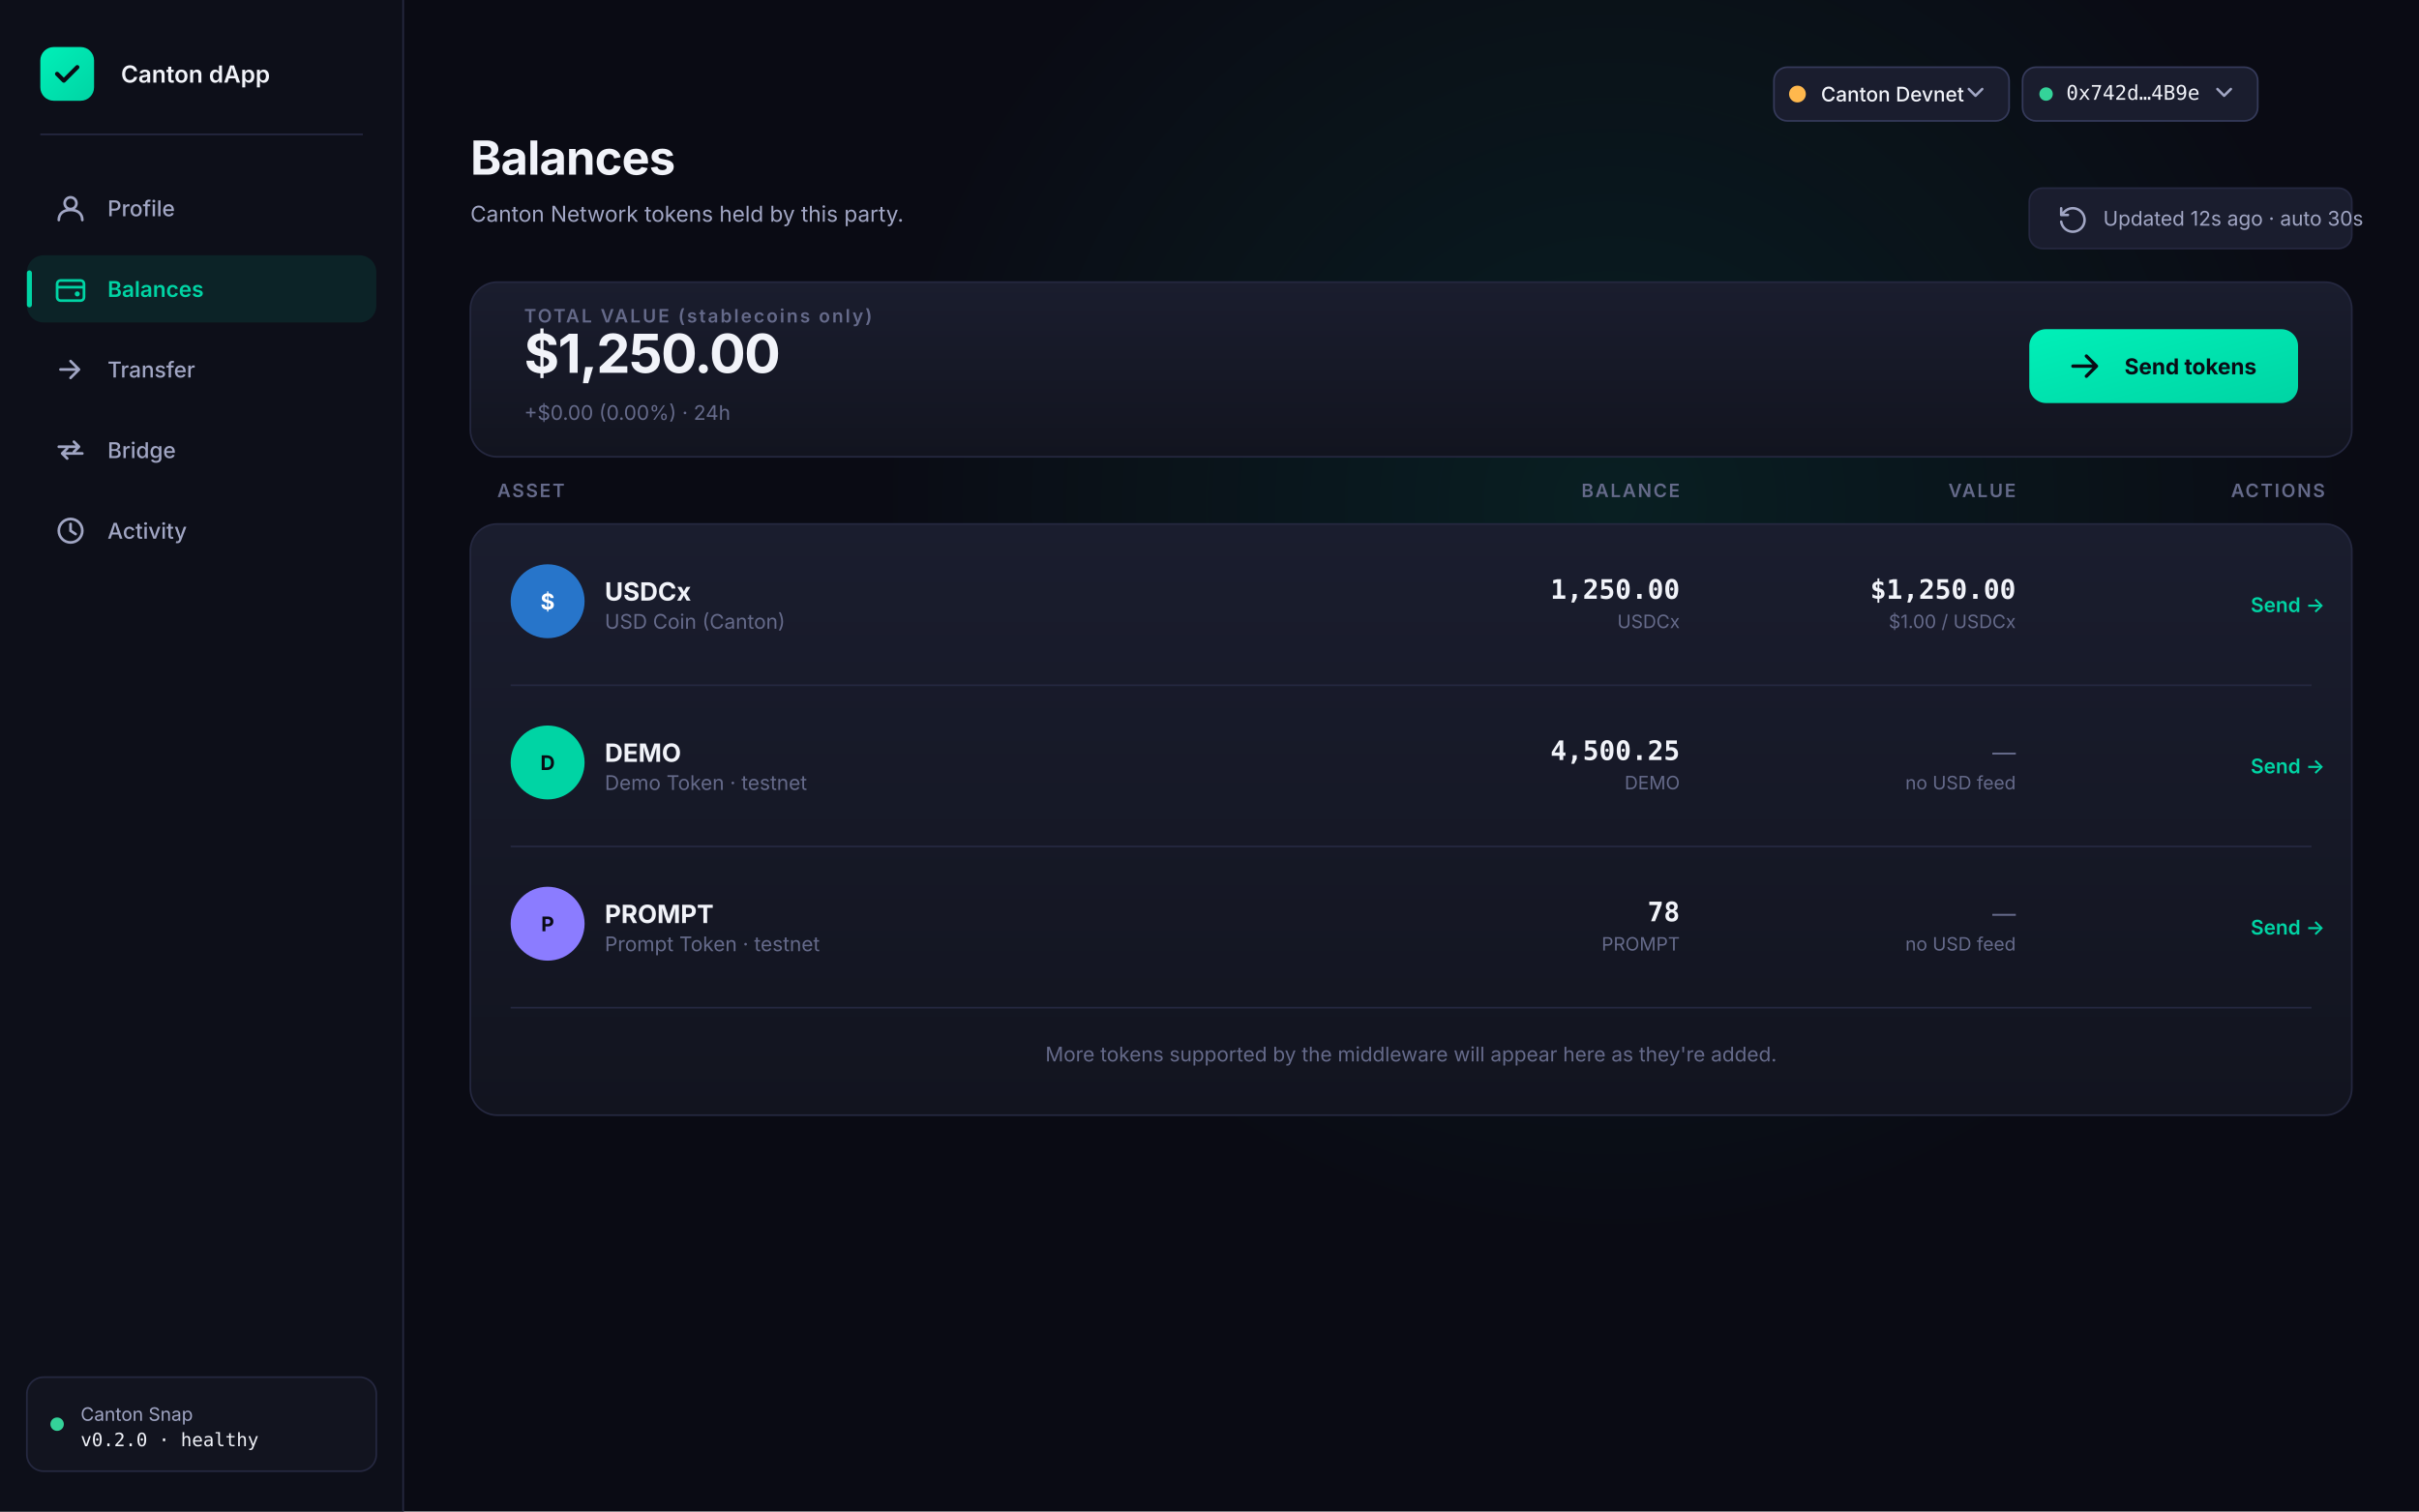
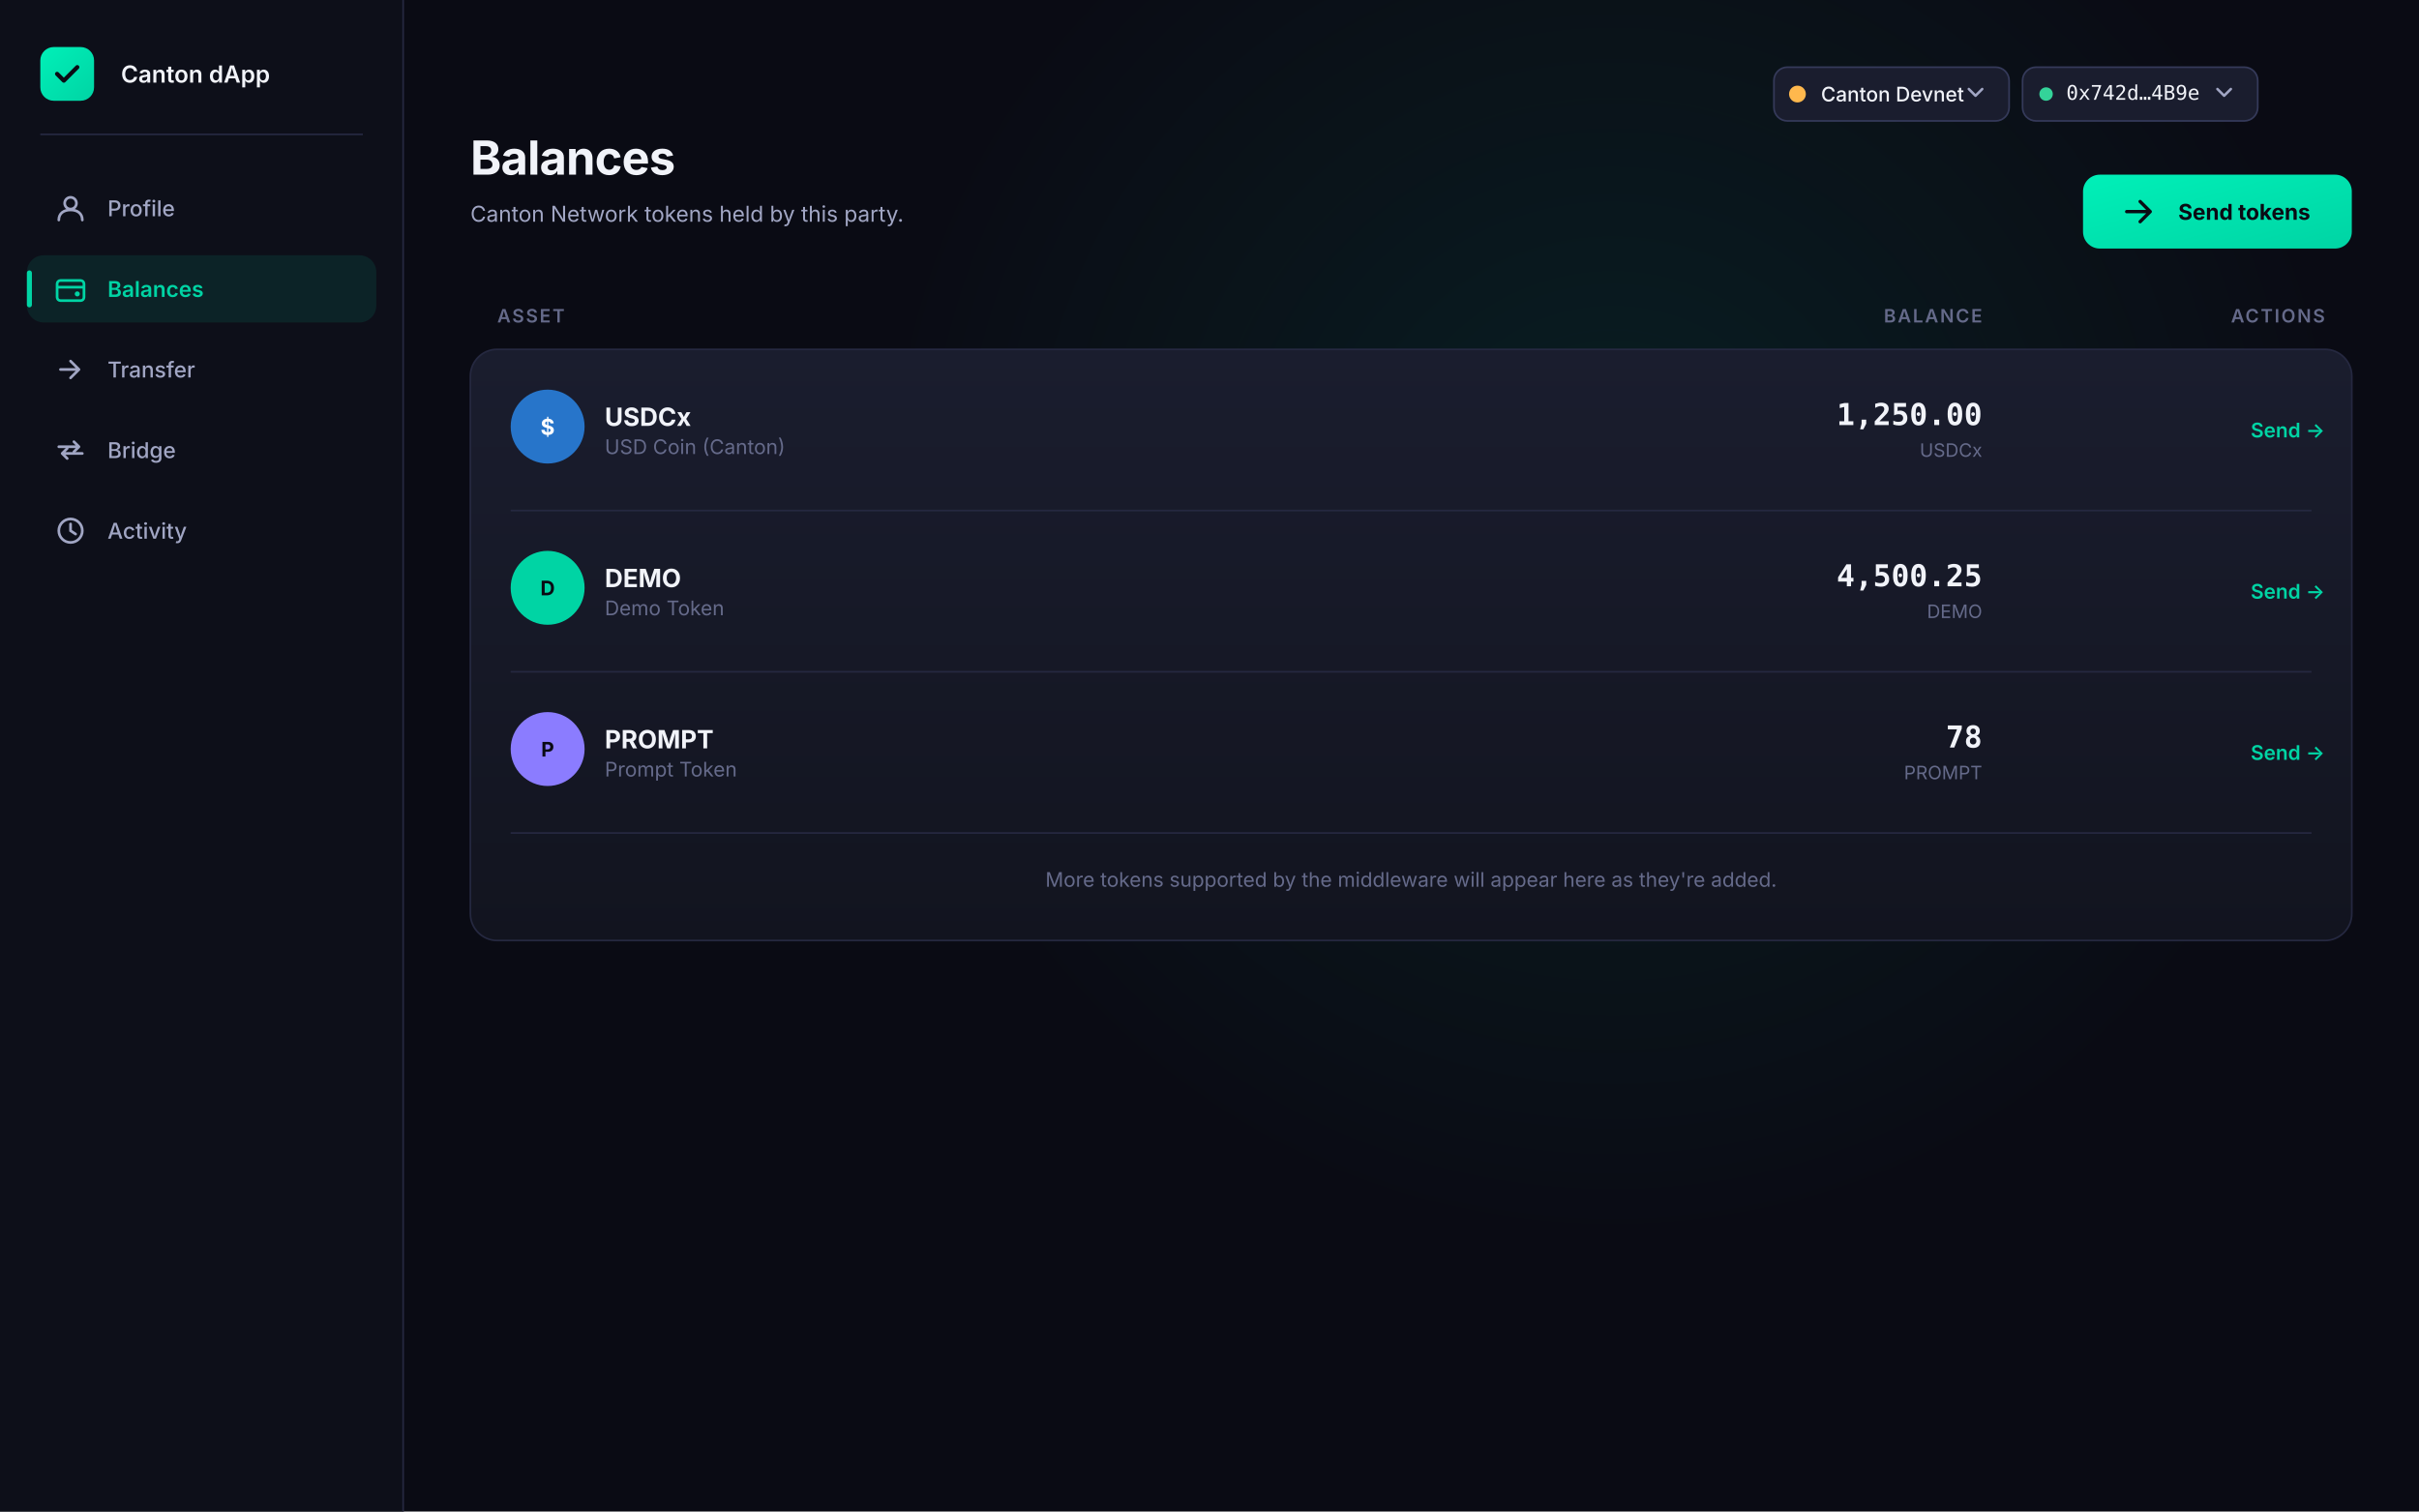
<svg xmlns="http://www.w3.org/2000/svg" width="1440" height="900" viewBox="0 0 1440 900" font-family="Inter, system-ui, sans-serif">
  <defs>
    <radialGradient id="orbBrand" cx="50%" cy="50%" r="50%">
      <stop offset="0%" stop-color="#00d4a4" stop-opacity="0.10" />
      <stop offset="100%" stop-color="#00d4a4" stop-opacity="0" />
    </radialGradient>
    <linearGradient id="cardBg" x1="0" y1="0" x2="0" y2="1">
      <stop offset="0%" stop-color="#1a1d2e" />
      <stop offset="100%" stop-color="#12141f" />
    </linearGradient>
    <linearGradient id="ctaFill" x1="0" y1="0" x2="1" y2="1">
      <stop offset="0%" stop-color="#00f0b8" />
      <stop offset="100%" stop-color="#00d4a4" />
    </linearGradient>
    <symbol id="icoProfile" viewBox="0 0 20 20">
      <circle cx="10" cy="7" r="3.5" stroke="currentColor" stroke-width="1.6" fill="none" />
      <path d="M3 17 C3 13 6 11 10 11 C14 11 17 13 17 17" stroke="currentColor" stroke-width="1.6" stroke-linecap="round" fill="none" />
    </symbol>
    <symbol id="icoBalances" viewBox="0 0 20 20">
      <rect x="2" y="5" width="16" height="12" rx="2" stroke="currentColor" stroke-width="1.6" fill="none" />
      <path d="M2 9 H18" stroke="currentColor" stroke-width="1.6" />
      <circle cx="14" cy="13" r="1.5" fill="currentColor" />
    </symbol>
    <symbol id="icoTransfer" viewBox="0 0 20 20">
      <path d="M4 10 H15 M10 5 L15 10 L10 15" stroke="currentColor" stroke-width="1.6" stroke-linecap="round" stroke-linejoin="round" fill="none" />
    </symbol>
    <symbol id="icoBridge" viewBox="0 0 20 20">
      <path d="M3 8 H15 M12 5 L15 8 L12 11" stroke="currentColor" stroke-width="1.6" stroke-linecap="round" stroke-linejoin="round" fill="none" />
      <path d="M17 12 H5 M8 15 L5 12 L8 9" stroke="currentColor" stroke-width="1.6" stroke-linecap="round" stroke-linejoin="round" fill="none" />
    </symbol>
    <symbol id="icoActivity" viewBox="0 0 20 20">
      <circle cx="10" cy="10" r="7" stroke="currentColor" stroke-width="1.6" fill="none" />
      <path d="M10 6 V10 L13 12" stroke="currentColor" stroke-width="1.6" stroke-linecap="round" fill="none" />
    </symbol>
  </defs>
  <rect width="1440" height="900" fill="#0a0b14" />
  <circle cx="960" cy="300" r="440" fill="url(#orbBrand)" />
  <g>
    <rect width="240" height="900" fill="#0d0f19" />
    <line x1="240" y1="0" x2="240" y2="900" stroke="#252840" />
    <g transform="translate(24, 28)">
      <rect width="32" height="32" rx="8" fill="url(#ctaFill)" />
      <path d="M10 16 L14 20 L22 12" stroke="#0a0b14" stroke-width="2.5" stroke-linecap="round" stroke-linejoin="round" fill="none" />
      <text x="48" y="16" font-size="14" font-weight="600" fill="#f1f3f9" dominant-baseline="middle">Canton dApp</text>
    </g>
    <line x1="24" y1="80" x2="216" y2="80" stroke="#252840" />
    <g font-size="13" font-weight="500" transform="translate(0, 104)">
      <g transform="translate(16, 0)">
        <g transform="translate(16, 10)" color="#a1a6c4">
          <use href="#icoProfile" width="20" height="20" />
        </g>
        <text x="48" y="20" fill="#a1a6c4" dominant-baseline="middle">Profile</text>
      </g>
      <g transform="translate(16, 48)">
        <rect width="208" height="40" rx="10" fill="#00d4a4" fill-opacity="0.1" />
        <rect width="3" height="22" y="9" rx="1.5" fill="#00d4a4" />
        <g transform="translate(16, 10)" color="#00d4a4">
          <use href="#icoBalances" width="20" height="20" />
        </g>
        <text x="48" y="20" fill="#00d4a4" font-weight="600" dominant-baseline="middle">Balances</text>
      </g>
      <g transform="translate(16, 96)">
        <g transform="translate(16, 10)" color="#a1a6c4">
          <use href="#icoTransfer" width="20" height="20" />
        </g>
        <text x="48" y="20" fill="#a1a6c4" dominant-baseline="middle">Transfer</text>
      </g>
      <g transform="translate(16, 144)">
        <g transform="translate(16, 10)" color="#a1a6c4">
          <use href="#icoBridge" width="20" height="20" />
        </g>
        <text x="48" y="20" fill="#a1a6c4" dominant-baseline="middle">Bridge</text>
      </g>
      <g transform="translate(16, 192)">
        <g transform="translate(16, 10)" color="#a1a6c4">
          <use href="#icoActivity" width="20" height="20" />
        </g>
        <text x="48" y="20" fill="#a1a6c4" dominant-baseline="middle">Activity</text>
      </g>
    </g>
-     <g transform="translate(16, 820)">
-       <rect width="208" height="56" rx="10" fill="#12141f" stroke="#252840" />
-       <circle cx="18" cy="28" r="4" fill="#34d399" />
-       <text x="32" y="22" font-size="11" fill="#a1a6c4" dominant-baseline="middle">Canton Snap</text>
-       <text x="32" y="38" font-size="11" font-family="JetBrains Mono, monospace" fill="#f1f3f9" dominant-baseline="middle">v0.2.0 · healthy</text>
-     </g>
  </g>
  <g transform="translate(1056, 40)">
    <rect width="140" height="32" rx="8" fill="#1a1d2e" stroke="#353a5a" />
    <circle cx="14" cy="16" r="5" fill="#ffb84d" />
    <text x="28" y="16" font-size="12" font-weight="500" fill="#f1f3f9" dominant-baseline="middle">Canton Devnet</text>
    <path d="M116 13 L120 17 L124 13" stroke="#a1a6c4" stroke-width="1.5" stroke-linecap="round" stroke-linejoin="round" fill="none" />
  </g>
  <g transform="translate(1204, 40)">
    <rect width="140" height="32" rx="8" fill="#1a1d2e" stroke="#353a5a" />
    <circle cx="14" cy="16" r="4" fill="#34d399" />
    <text x="26" y="16" font-size="12" font-family="JetBrains Mono, monospace" fill="#f1f3f9" dominant-baseline="middle">0x742d…4B9e</text>
    <path d="M116 13 L120 17 L124 13" stroke="#a1a6c4" stroke-width="1.5" stroke-linecap="round" stroke-linejoin="round" fill="none" />
  </g>
  <g transform="translate(280, 104)">
    <text font-size="28" font-weight="700" fill="#f1f3f9" letter-spacing="-0.4">Balances</text>
    <text y="28" font-size="13" fill="#a1a6c4">Canton Network tokens held by this party.</text>
-     <g transform="translate(928, 8)">
-       <rect width="192" height="36" rx="8" fill="#1a1d2e" stroke="#252840" />
-       <g transform="translate(16, 10)" stroke="#a1a6c4" stroke-width="1.5" fill="none" stroke-linecap="round" stroke-linejoin="round">
-         <path d="M3 10 A7 7 0 1 0 5 4 L3 6 M3 2 V6 H7" />
+     <g transform="translate(960, 0)">
+       <rect width="160" height="44" rx="10" fill="url(#ctaFill)" />
+       <g transform="translate(24, 13)" stroke="#0a0b14" stroke-width="2" fill="none" stroke-linecap="round" stroke-linejoin="round">
+         <path d="M2 9 L16 9 M10 3 L16 9 L10 15" />
      </g>
-       <text x="44" y="18" font-size="12" fill="#a1a6c4" dominant-baseline="middle">Updated 12s ago · auto 30s</text>
+       <text x="96" y="22" font-size="13" font-weight="700" fill="#0a0b14" text-anchor="middle" dominant-baseline="middle">Send tokens</text>
    </g>
-     <g transform="translate(0, 64)">
-       <rect width="1120" height="104" rx="16" fill="url(#cardBg)" stroke="#252840" />
-       <g transform="translate(32, 24)">
-         <text font-size="11" font-weight="600" letter-spacing="1.2" fill="#656a8a">TOTAL VALUE (stablecoins only)</text>
-         <text y="30" font-size="32" font-weight="700" fill="#f1f3f9" letter-spacing="-0.8">$1,250.00</text>
-         <text y="58" font-size="12" fill="#656a8a">+$0.00 (0.00%) · 24h</text>
-       </g>
-       <g transform="translate(928, 28)">
-         <rect width="160" height="44" rx="10" fill="url(#ctaFill)" />
-         <g transform="translate(24, 13)" stroke="#0a0b14" stroke-width="2" fill="none" stroke-linecap="round" stroke-linejoin="round">
-           <path d="M2 9 L16 9 M10 3 L16 9 L10 15" />
-         </g>
-         <text x="96" y="22" font-size="13" font-weight="700" fill="#0a0b14" text-anchor="middle" dominant-baseline="middle">Send tokens</text>
-       </g>
-     </g>
-     <g transform="translate(0, 192)">
+     <g transform="translate(0, 88)">
      <g font-size="11" font-weight="600" letter-spacing="1" fill="#656a8a">
        <text x="16" y="0">ASSET</text>
-         <text x="720" y="0" text-anchor="end">BALANCE</text>
-         <text x="920" y="0" text-anchor="end">VALUE</text>
+         <text x="900" y="0" text-anchor="end">BALANCE</text>
        <text x="1104" y="0" text-anchor="end">ACTIONS</text>
      </g>
      <g transform="translate(0, 16)">
        <rect width="1120" height="352" rx="16" fill="url(#cardBg)" stroke="#252840" />
        <g transform="translate(0, 0)">
          <g transform="translate(24, 24)">
            <circle cx="22" cy="22" r="22" fill="#2775ca" />
            <text x="22" y="22" font-size="13" font-weight="700" fill="#ffffff" text-anchor="middle" dominant-baseline="middle">$</text>
          </g>
          <text x="80" y="40" font-size="15" font-weight="700" fill="#f1f3f9" dominant-baseline="middle">USDCx</text>
          <text x="80" y="58" font-size="12" fill="#656a8a" dominant-baseline="middle">USD Coin (Canton)</text>
-           <text x="720" y="40" font-size="16" font-weight="700" font-family="JetBrains Mono, monospace" fill="#f1f3f9" text-anchor="end" dominant-baseline="middle">1,250.00</text>
-           <text x="720" y="58" font-size="11" fill="#656a8a" text-anchor="end" dominant-baseline="middle">USDCx</text>
-           <text x="920" y="40" font-size="16" font-weight="700" font-family="JetBrains Mono, monospace" fill="#f1f3f9" text-anchor="end" dominant-baseline="middle">$1,250.00</text>
-           <text x="920" y="58" font-size="11" fill="#656a8a" text-anchor="end" dominant-baseline="middle">$1.00 / USDCx</text>
+           <text x="900" y="40" font-size="18" font-weight="700" font-family="JetBrains Mono, monospace" fill="#f1f3f9" text-anchor="end" dominant-baseline="middle">1,250.00</text>
+           <text x="900" y="60" font-size="11" fill="#656a8a" text-anchor="end" dominant-baseline="middle">USDCx</text>
          <text x="1104" y="48" font-size="12" font-weight="600" fill="#00d4a4" text-anchor="end" dominant-baseline="middle">Send →</text>
          <line x1="24" y1="96" x2="1096" y2="96" stroke="#252840" />
        </g>
        <g transform="translate(0, 96)">
          <g transform="translate(24, 24)">
            <circle cx="22" cy="22" r="22" fill="#00d4a4" />
            <text x="22" y="22" font-size="12" font-weight="700" fill="#0a0b14" text-anchor="middle" dominant-baseline="middle">D</text>
          </g>
          <text x="80" y="40" font-size="15" font-weight="700" fill="#f1f3f9" dominant-baseline="middle">DEMO</text>
-           <text x="80" y="58" font-size="12" fill="#656a8a" dominant-baseline="middle">Demo Token · testnet</text>
-           <text x="720" y="40" font-size="16" font-weight="700" font-family="JetBrains Mono, monospace" fill="#f1f3f9" text-anchor="end" dominant-baseline="middle">4,500.25</text>
-           <text x="720" y="58" font-size="11" fill="#656a8a" text-anchor="end" dominant-baseline="middle">DEMO</text>
-           <text x="920" y="40" font-size="14" fill="#656a8a" text-anchor="end" dominant-baseline="middle">—</text>
-           <text x="920" y="58" font-size="11" fill="#656a8a" text-anchor="end" dominant-baseline="middle">no USD feed</text>
+           <text x="80" y="58" font-size="12" fill="#656a8a" dominant-baseline="middle">Demo Token</text>
+           <text x="900" y="40" font-size="18" font-weight="700" font-family="JetBrains Mono, monospace" fill="#f1f3f9" text-anchor="end" dominant-baseline="middle">4,500.25</text>
+           <text x="900" y="60" font-size="11" fill="#656a8a" text-anchor="end" dominant-baseline="middle">DEMO</text>
          <text x="1104" y="48" font-size="12" font-weight="600" fill="#00d4a4" text-anchor="end" dominant-baseline="middle">Send →</text>
          <line x1="24" y1="96" x2="1096" y2="96" stroke="#252840" />
        </g>
        <g transform="translate(0, 192)">
          <g transform="translate(24, 24)">
            <circle cx="22" cy="22" r="22" fill="#8b7cff" />
            <text x="22" y="22" font-size="12" font-weight="700" fill="#0a0b14" text-anchor="middle" dominant-baseline="middle">P</text>
          </g>
          <text x="80" y="40" font-size="15" font-weight="700" fill="#f1f3f9" dominant-baseline="middle">PROMPT</text>
-           <text x="80" y="58" font-size="12" fill="#656a8a" dominant-baseline="middle">Prompt Token · testnet</text>
-           <text x="720" y="40" font-size="16" font-weight="700" font-family="JetBrains Mono, monospace" fill="#f1f3f9" text-anchor="end" dominant-baseline="middle">78</text>
-           <text x="720" y="58" font-size="11" fill="#656a8a" text-anchor="end" dominant-baseline="middle">PROMPT</text>
-           <text x="920" y="40" font-size="14" fill="#656a8a" text-anchor="end" dominant-baseline="middle">—</text>
-           <text x="920" y="58" font-size="11" fill="#656a8a" text-anchor="end" dominant-baseline="middle">no USD feed</text>
+           <text x="80" y="58" font-size="12" fill="#656a8a" dominant-baseline="middle">Prompt Token</text>
+           <text x="900" y="40" font-size="18" font-weight="700" font-family="JetBrains Mono, monospace" fill="#f1f3f9" text-anchor="end" dominant-baseline="middle">78</text>
+           <text x="900" y="60" font-size="11" fill="#656a8a" text-anchor="end" dominant-baseline="middle">PROMPT</text>
          <text x="1104" y="48" font-size="12" font-weight="600" fill="#00d4a4" text-anchor="end" dominant-baseline="middle">Send →</text>
          <line x1="24" y1="96" x2="1096" y2="96" stroke="#252840" />
        </g>
        <g transform="translate(0, 288)">
          <text x="560" y="32" font-size="12" fill="#656a8a" text-anchor="middle">More tokens supported by the middleware will appear here as they're added.</text>
        </g>
      </g>
    </g>
  </g>
</svg>
